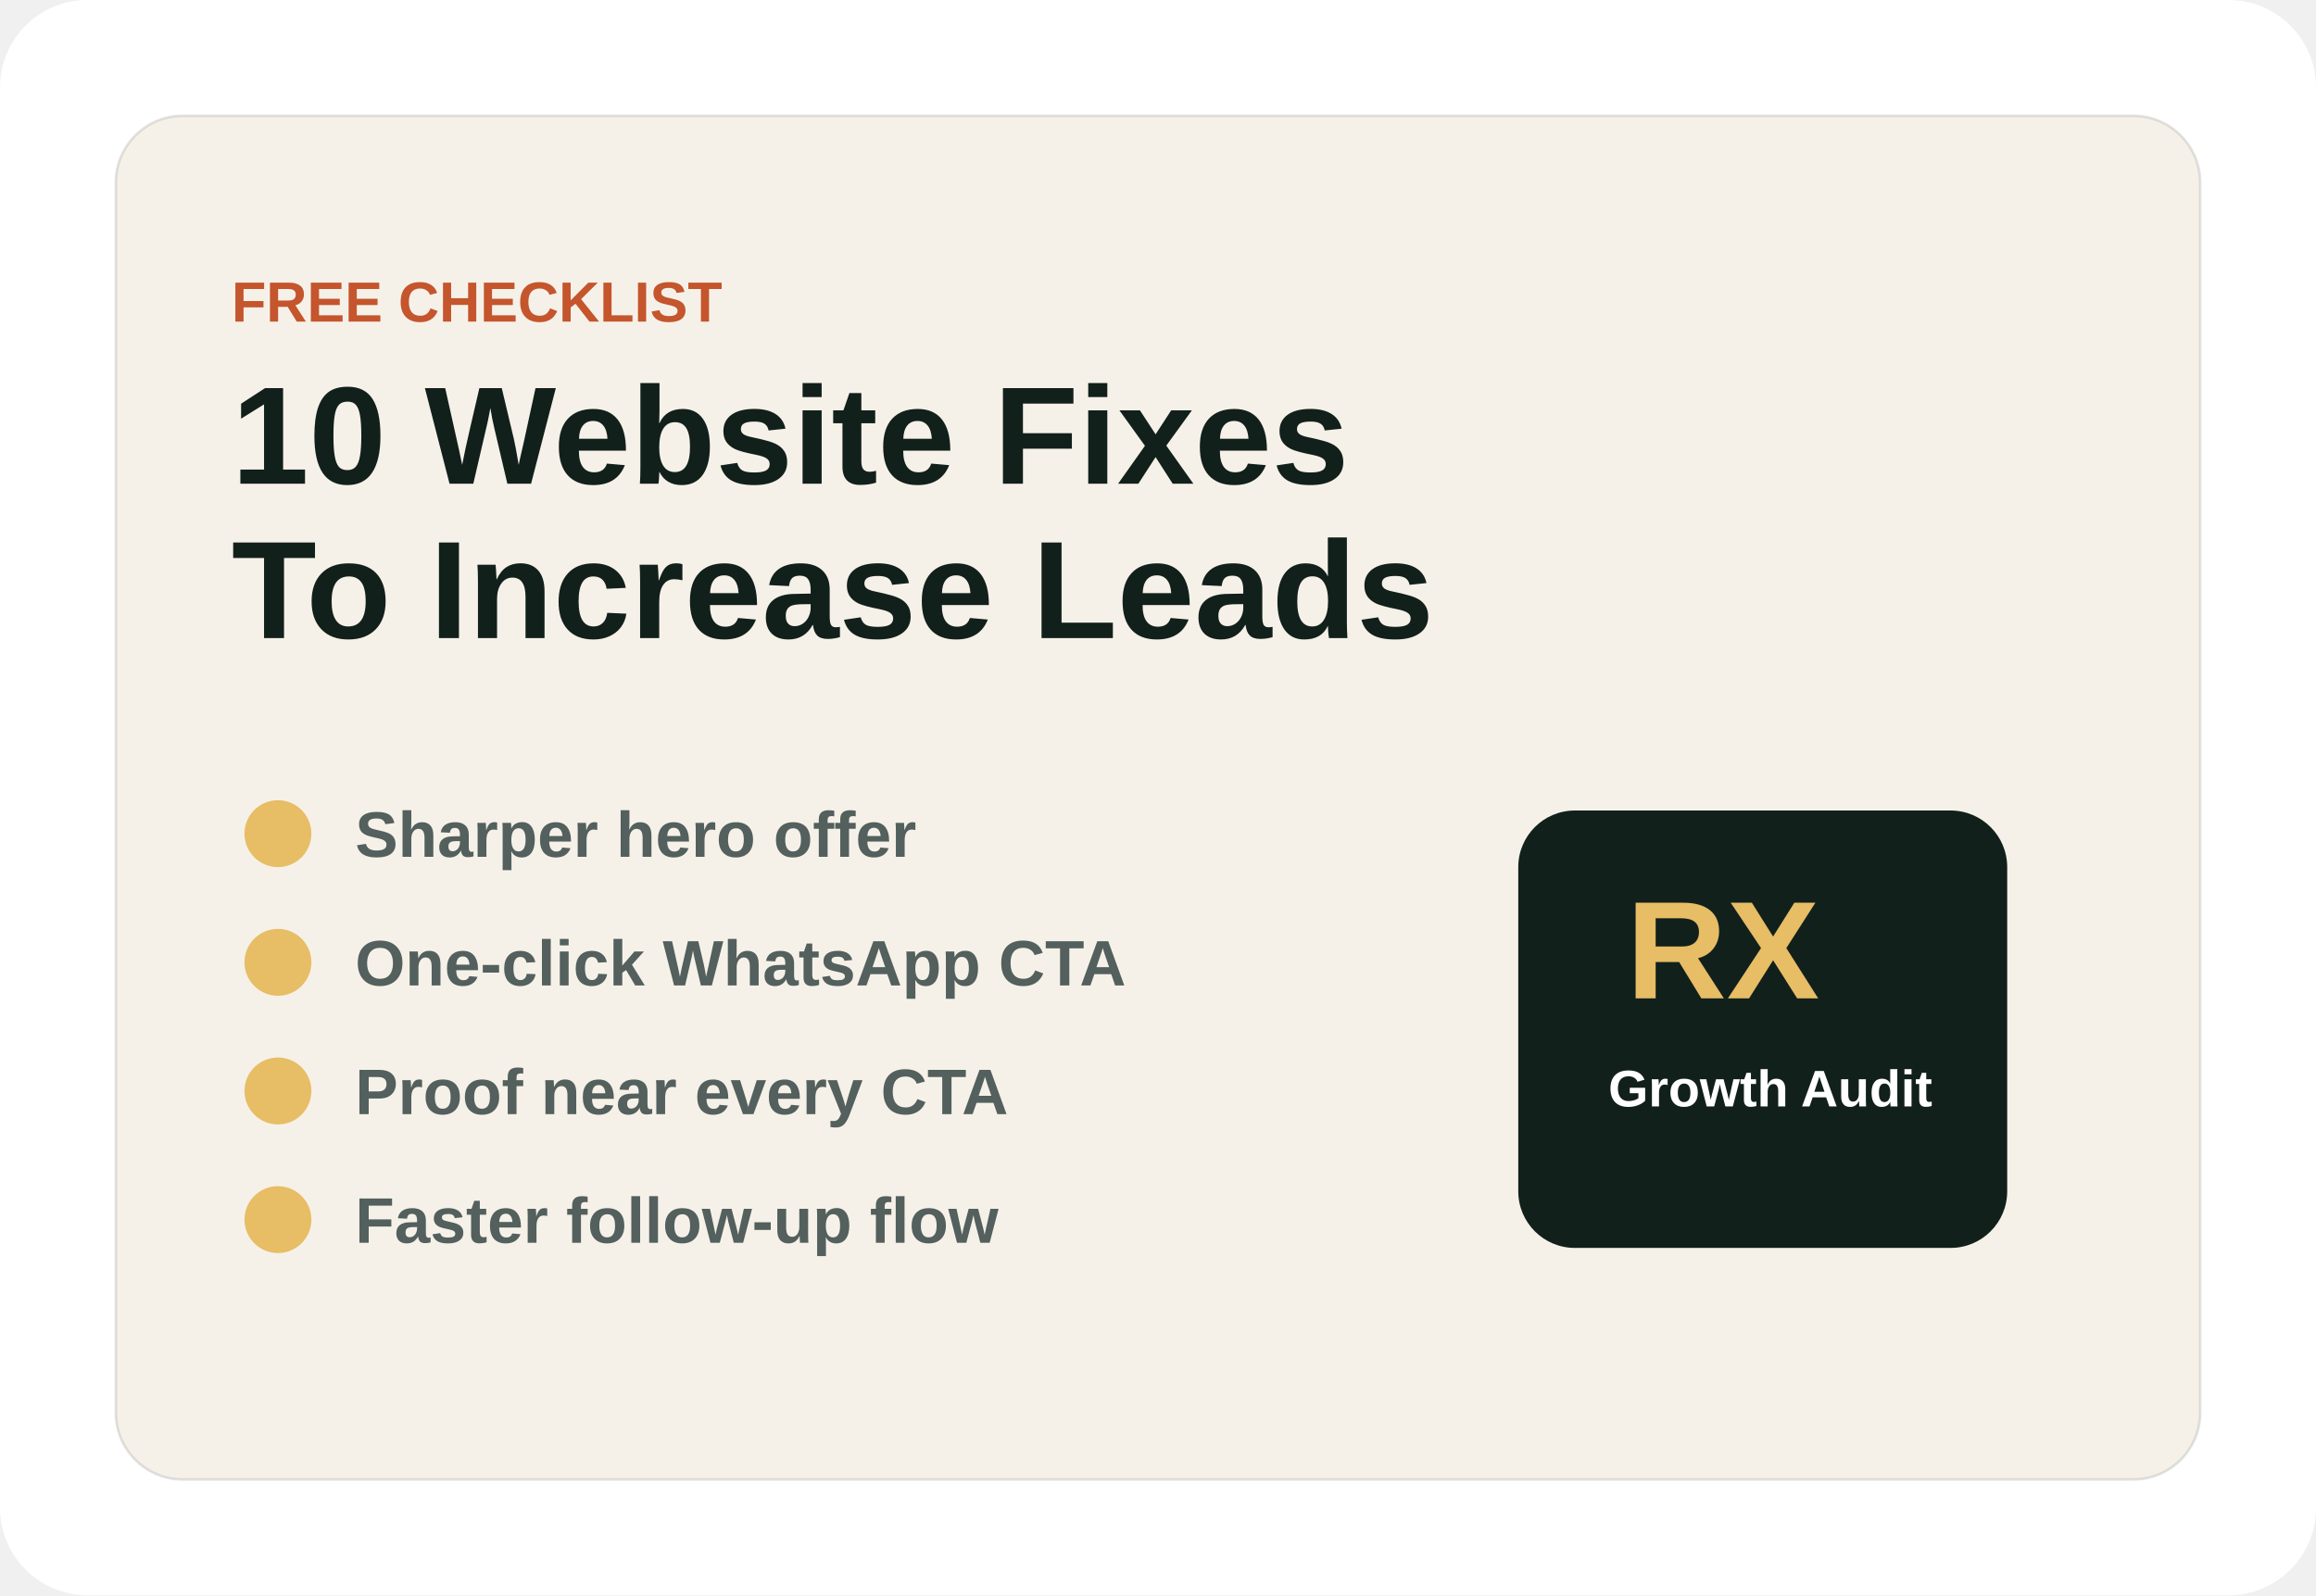
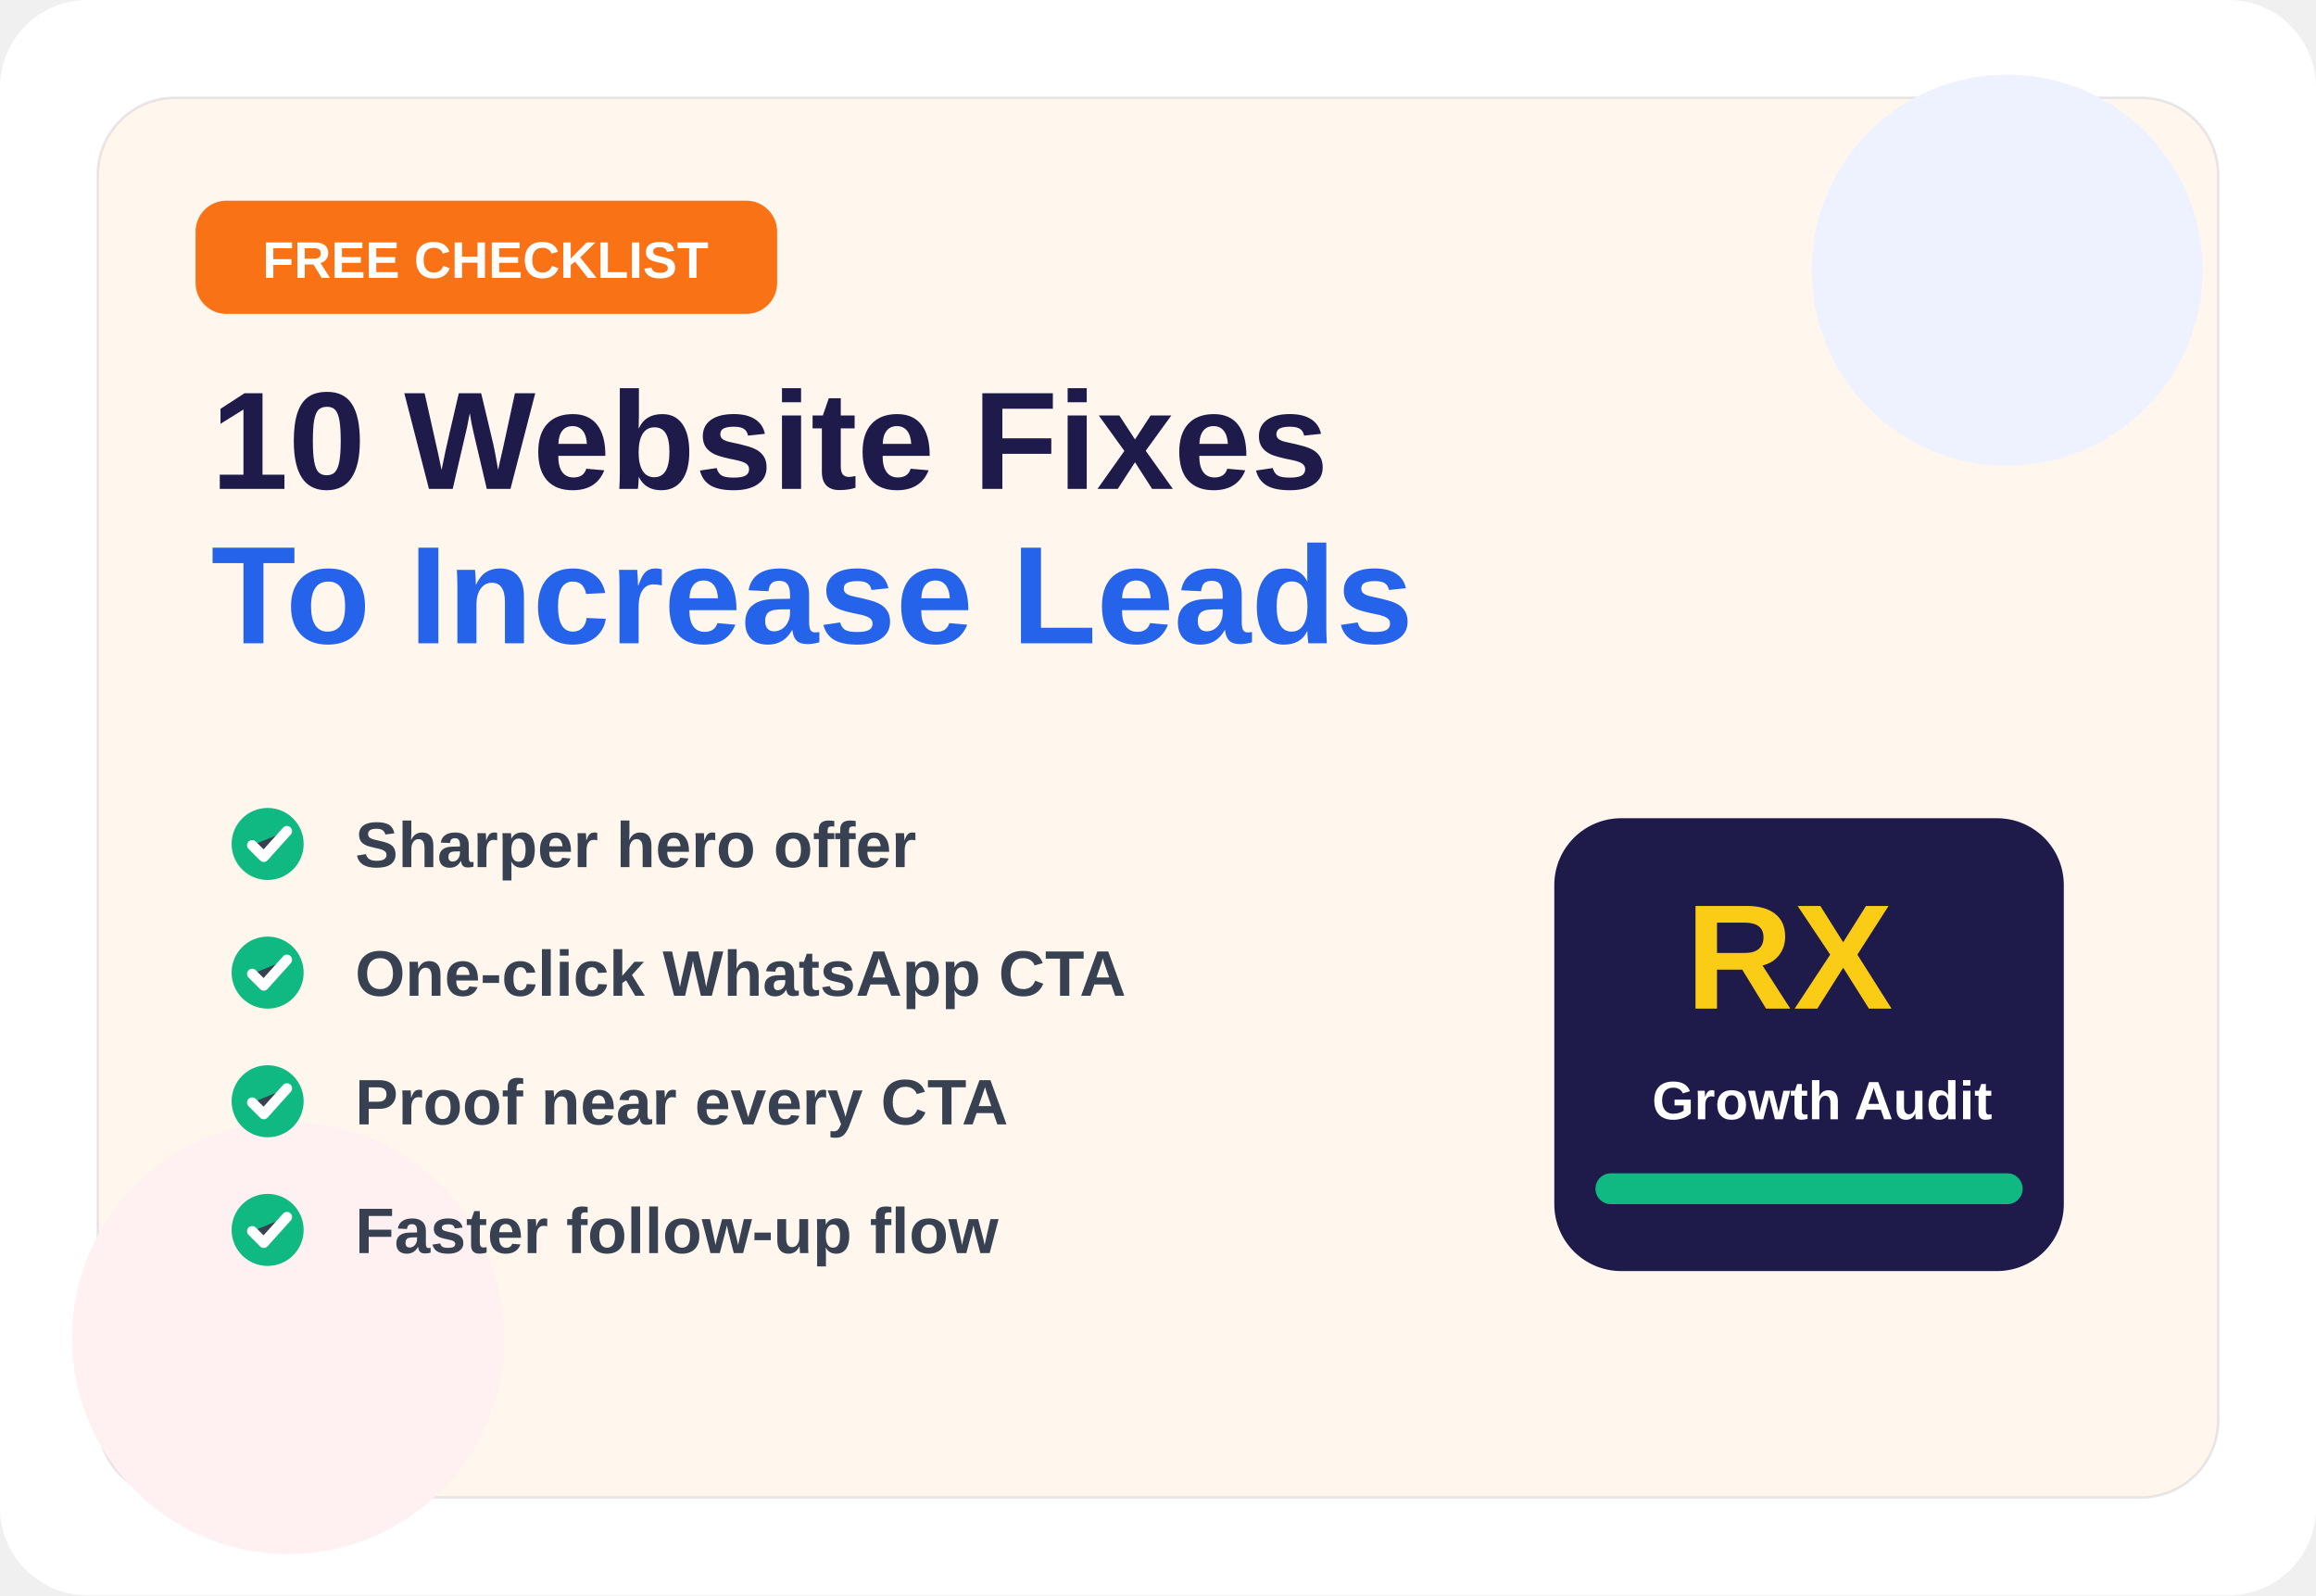
<svg xmlns="http://www.w3.org/2000/svg" width="900" height="620" viewBox="0 0 900 620" fill="none">
  <rect width="900" height="620" rx="34" fill="#FFFFFF" />
-   <rect x="45" y="45" width="810" height="530" rx="26" fill="#F6F1E8" stroke="#12201C" stroke-opacity="0.12" />
-   <text x="90" y="125" fill="#C4552D" font-family="Arial, sans-serif" font-size="22" font-weight="900">FREE CHECKLIST</text>
-   <text x="90" y="188" fill="#12201C" font-family="Arial, sans-serif" font-size="54" font-weight="900">10 Website Fixes</text>
-   <text x="90" y="248" fill="#12201C" font-family="Arial, sans-serif" font-size="54" font-weight="900">To Increase Leads</text>
-   <g font-family="Arial, sans-serif" font-size="25" font-weight="800" fill="#53605D">
-     <circle cx="108" cy="324" r="13" fill="#E7BD65" />
-     <text x="138" y="333">Sharper hero offer</text>
-     <circle cx="108" cy="374" r="13" fill="#E7BD65" />
-     <text x="138" y="383">One-click WhatsApp CTA</text>
-     <circle cx="108" cy="424" r="13" fill="#E7BD65" />
-     <text x="138" y="433">Proof near every CTA</text>
-     <circle cx="108" cy="474" r="13" fill="#E7BD65" />
-     <text x="138" y="483">Faster follow-up flow</text>
+   <rect x="38" y="38" width="824" height="544" rx="30" fill="#FFF7ED" stroke="#1E1B4B" stroke-opacity="0.10" />
+   <circle cx="780" cy="105" r="76" fill="#EEF2FF" />
+   <circle cx="112" cy="520" r="84" fill="#FFF1F2" />
+   <rect x="76" y="78" width="226" height="44" rx="12" fill="#F97316" />
+   <text x="102" y="108" fill="#FFFFFF" font-family="Arial, sans-serif" font-size="20" font-weight="900">FREE CHECKLIST</text>
+   <text x="82" y="190" fill="#1E1B4B" font-family="Arial, sans-serif" font-size="54" font-weight="900">10 Website Fixes</text>
+   <text x="82" y="250" fill="#2563EB" font-family="Arial, sans-serif" font-size="54" font-weight="900">To Increase Leads</text>
+   <g font-family="Arial, sans-serif" font-size="25" font-weight="800" fill="#374151">
+     <circle cx="104" cy="328" r="14" fill="#10B981" />
+     <path d="M98 328.5L102.5 333L111.5 323" stroke="#FFFFFF" stroke-width="4" stroke-linecap="round" stroke-linejoin="round" />
+     <text x="138" y="337">Sharper hero offer</text>
+     <circle cx="104" cy="378" r="14" fill="#10B981" />
+     <path d="M98 378.5L102.5 383L111.5 373" stroke="#FFFFFF" stroke-width="4" stroke-linecap="round" stroke-linejoin="round" />
+     <text x="138" y="387">One-click WhatsApp CTA</text>
+     <circle cx="104" cy="428" r="14" fill="#10B981" />
+     <path d="M98 428.5L102.5 433L111.5 423" stroke="#FFFFFF" stroke-width="4" stroke-linecap="round" stroke-linejoin="round" />
+     <text x="138" y="437">Proof near every CTA</text>
+     <circle cx="104" cy="478" r="14" fill="#10B981" />
+     <path d="M98 478.5L102.5 483L111.5 473" stroke="#FFFFFF" stroke-width="4" stroke-linecap="round" stroke-linejoin="round" />
+     <text x="138" y="487">Faster follow-up flow</text>
  </g>
-   <rect x="590" y="315" width="190" height="170" rx="22" fill="#12201C" />
-   <text x="632" y="388" fill="#E7BD65" font-family="Arial, sans-serif" font-size="54" font-weight="900">RX</text>
-   <text x="625" y="430" fill="#FFFFFF" font-family="Arial, sans-serif" font-size="20" font-weight="900">Growth Audit</text>
+   <rect x="604" y="318" width="198" height="176" rx="26" fill="#1E1B4B" />
+   <text x="655" y="392" fill="#FACC15" font-family="Arial, sans-serif" font-size="58" font-weight="900">RX</text>
+   <text x="642" y="435" fill="#FFFFFF" font-family="Arial, sans-serif" font-size="21" font-weight="900">Growth Audit</text>
+   <rect x="620" y="456" width="166" height="12" rx="6" fill="#10B981" />
</svg>
